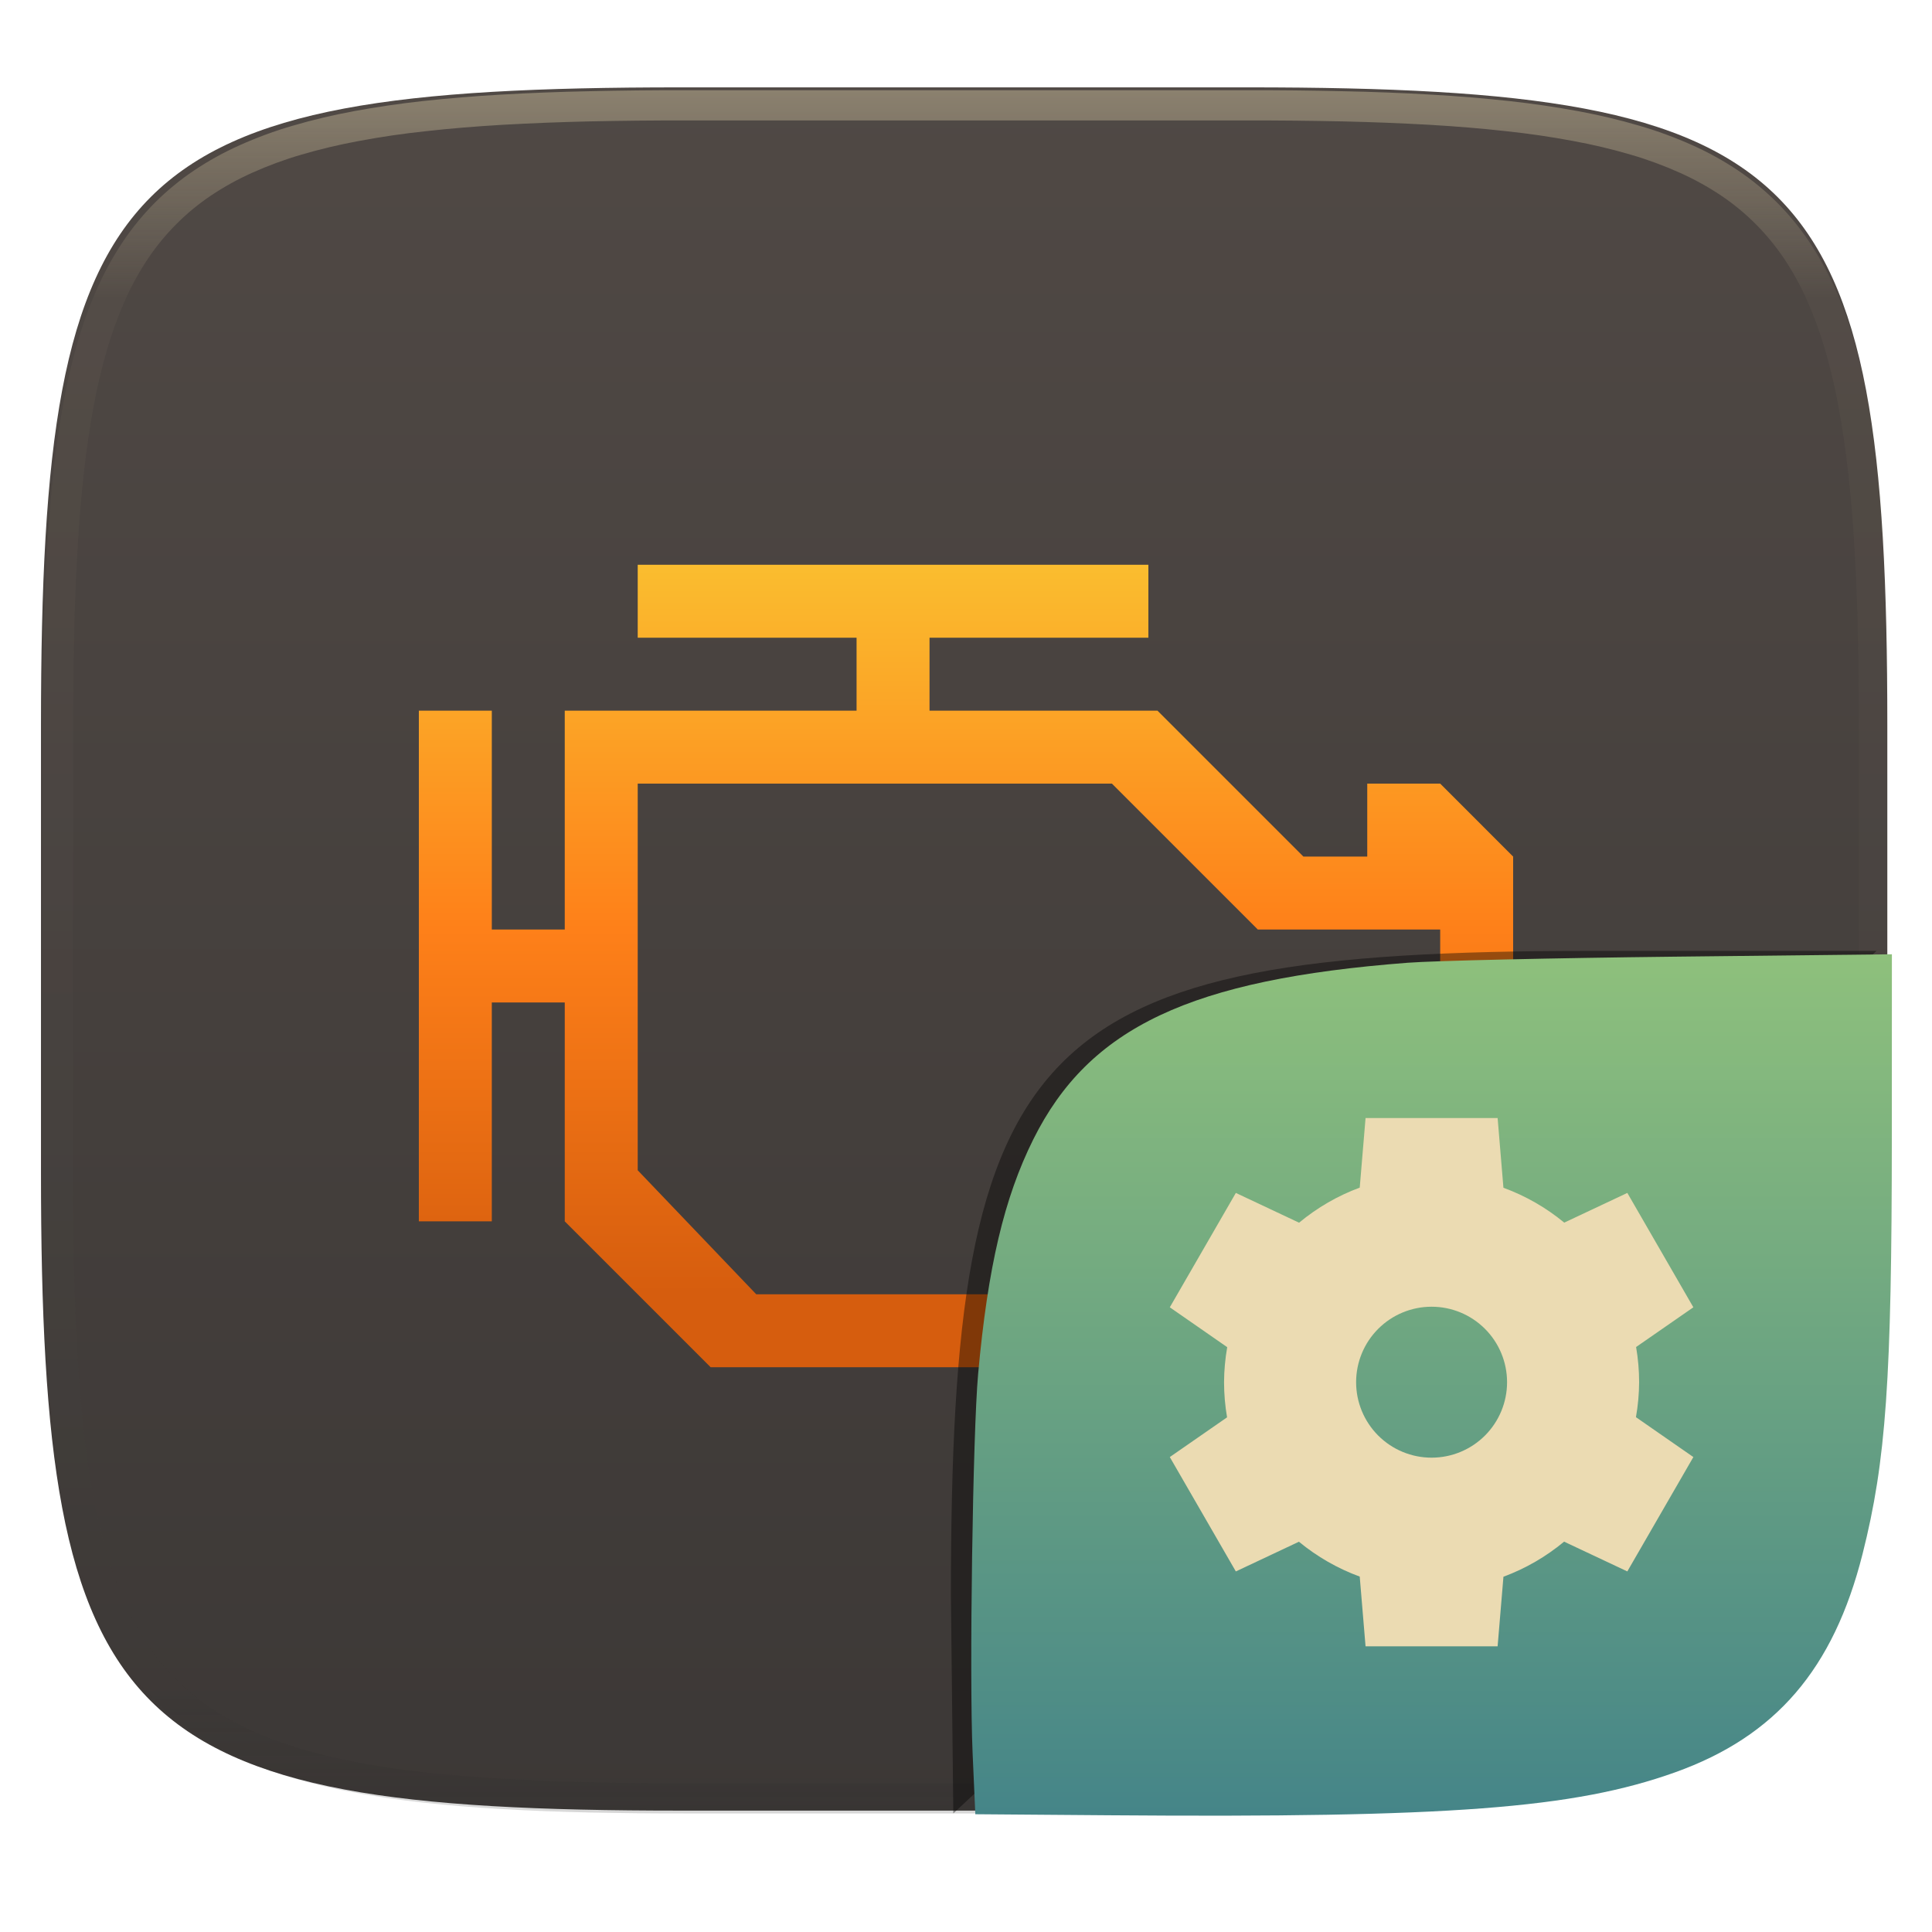
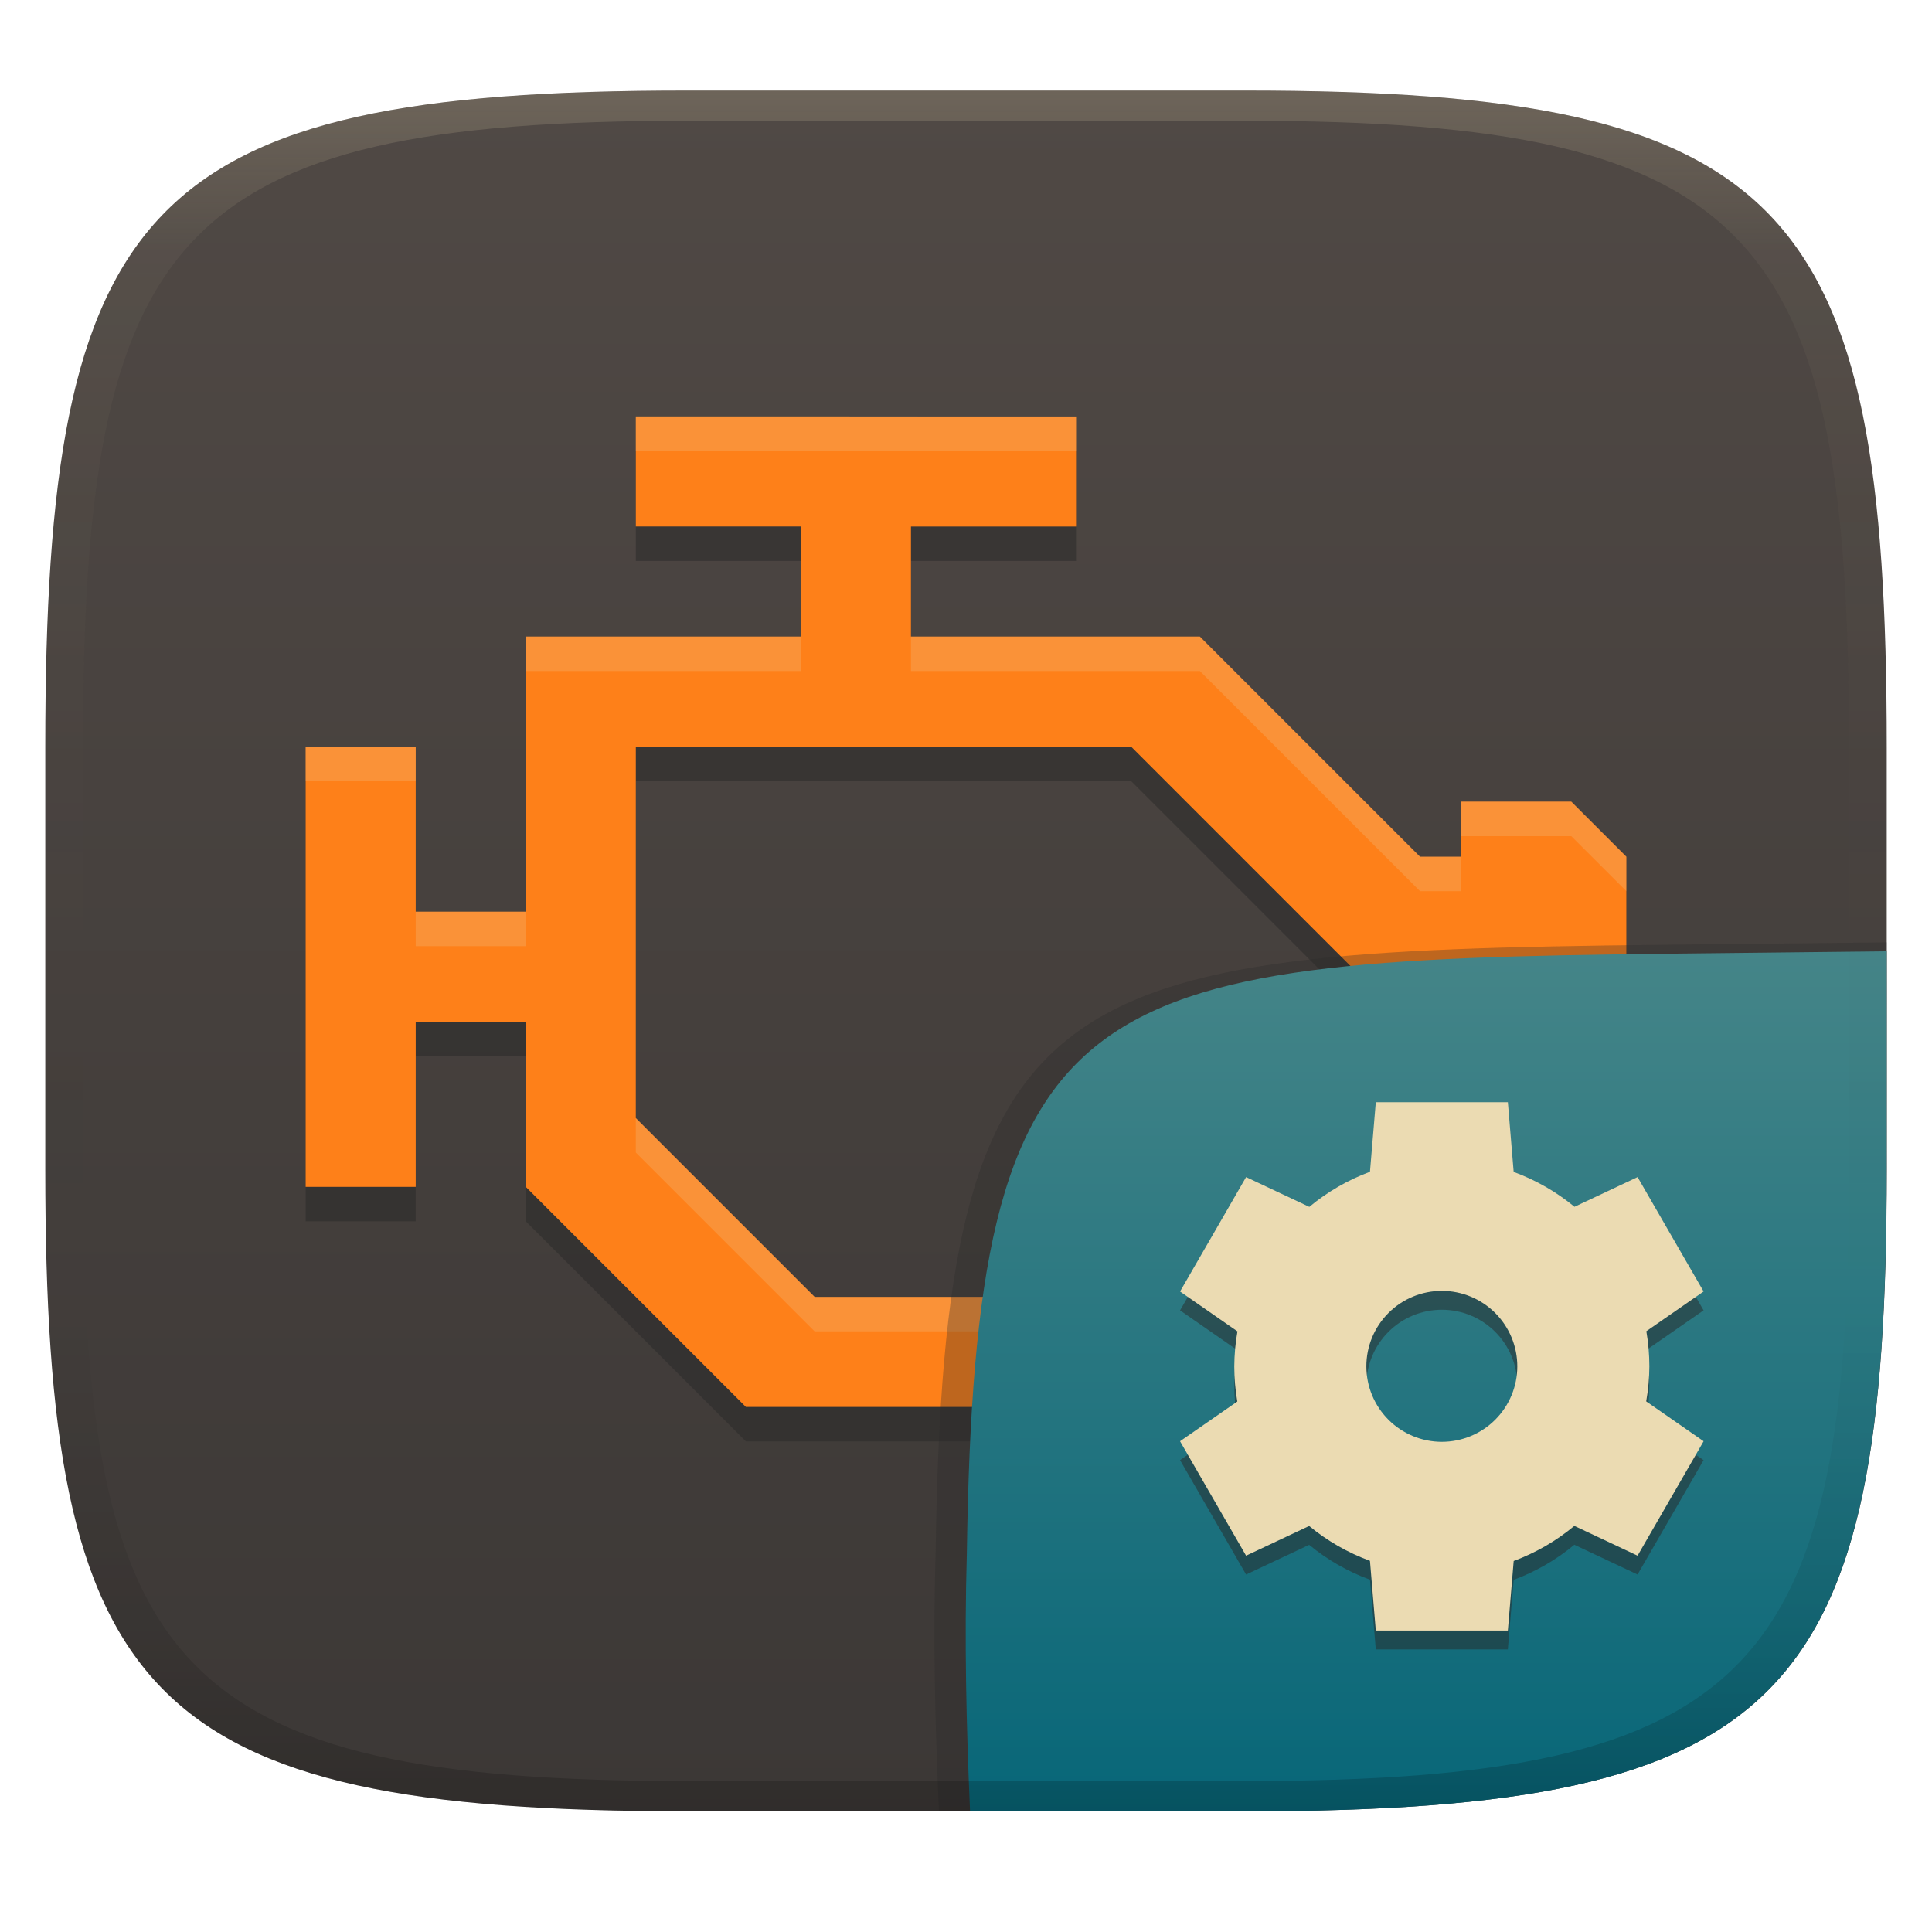
- <svg xmlns="http://www.w3.org/2000/svg" style="isolation:isolate" width="256" height="256" viewBox="0 0 256 256">
-   <g filter="url(#2rxtbW5QxBYMca1IdwFw7m1iBQQCMh45)">
-     <linearGradient id="_lgradient_14" x1="0" x2="0" y1="0" y2="1" gradientTransform="matrix(244.648,0,0,228.338,5.43,11.577)" gradientUnits="userSpaceOnUse">
-       <stop offset="0%" style="stop-color:#504945" />
-       <stop offset="100%" style="stop-color:#3c3836" />
+ <svg xmlns="http://www.w3.org/2000/svg" width="256" height="256" version="1.1">
+   <defs>
+     <linearGradient id="linearGradient31" x1=".5" x2=".5" y2="1" gradientTransform="matrix(244,0,0,228,5.986,12)" gradientUnits="userSpaceOnUse">
+       <stop stop-color="#ebdbb2" stop-opacity=".2" offset="0" />
+       <stop stop-color="#ebdbb2" stop-opacity=".05" offset=".1" />
+       <stop stop-opacity="0" offset=".704" />
+       <stop stop-opacity=".1" offset=".897" />
+       <stop stop-opacity=".2" offset="1" />
    </linearGradient>
-     <path fill="url(#_lgradient_14)" d="M 165.439 11.577 C 239.495 11.577 250.078 22.134 250.078 96.12 L 250.078 155.371 C 250.078 229.358 239.495 239.915 165.439 239.915 L 90.069 239.915 C 16.014 239.915 5.43 229.358 5.43 155.371 L 5.43 96.12 C 5.43 22.134 16.014 11.577 90.069 11.577 L 165.439 11.577 Z" />
+     <linearGradient id="linearGradient6" x1="140" x2="140" y1="12" y2="240" gradientUnits="userSpaceOnUse">
+       <stop stop-color="#504945" offset="0" />
+       <stop stop-color="#3c3836" offset="1" />
+     </linearGradient>
+     <linearGradient id="b-9-6" x1=".631" x2=".631" y1=".5" y2="1" gradientTransform="matrix(244,0,0,228,5.995,12)" gradientUnits="userSpaceOnUse">
+       <stop stop-color="#458588" offset="0" />
+       <stop stop-color="#076678" offset="1" />
+     </linearGradient>
+   </defs>
+   <path d="m165 12c72 0 85 15 85 87v56c0 70-13 85-85 85h-74c-72 0-85-15-85-85v-56c0-72 13-87 85-87z" fill="url(#linearGradient6)" style="isolation:isolate" />
+   <path d="m84.25 59.75v14.583h21.875v14.583h-36.458v36.458h-14.583v-21.875h-14.583v58.333h14.583v-21.875h14.583v21.875l29.167 29.167h65.625l14.583-14.583 14.583 0.117v7.178h14.583l7.292-7.292v-58.333l-7.292-7.292h-14.583v7.292h-5.469l-29.167-29.167h-38.281v-14.583h21.875v-14.583zm0 43.75h65.625l29.167 29.167h21.875v29.167h-29.167l-14.583 14.583h-49.219l-23.698-23.698z" fill="#282828" opacity=".5" stroke-width="7.292" />
+   <path d="m84.25 55.182v14.583h21.875v14.583h-36.458v36.458h-14.583v-21.875h-14.583v58.333h14.583v-21.875h14.583v21.875l29.167 29.167h65.625l14.583-14.583 14.583 0.117v7.178h14.583l7.292-7.292v-58.333l-7.292-7.292h-14.583v7.292h-5.469l-29.167-29.167h-38.281v-14.583h21.875v-14.583zm0 43.75h65.625l29.167 29.167h21.875v29.167h-29.167l-14.583 14.583h-49.219l-23.698-23.698z" fill="#fe8019" stroke-width="7.292" />
+   <path d="m84.25 55.181v4.568l58.334 2e-3v-4.566zm-14.582 29.166v4.568h36.457v-4.568zm51.041 0.004v4.566h38.279l29.168 29.168h5.469v-4.568h-5.469l-29.168-29.166zm-80.207 14.58v4.566h14.582v-4.566zm153.12 7.295v4.568h14.582l7.293 7.291v-4.568l-7.293-7.291zm-138.54 14.58v4.566h14.584v-4.566zm29.166 27.344v4.568l23.697 23.699h49.221l14.582-14.584h29.168v-4.568h-29.168l-14.582 14.584h-49.221z" fill="#ebdbb2" opacity=".2" />
+   <g transform="translate(0 .04969)" style="isolation:isolate">
+     <path d="m250 124.82-29.932 0.324c-81.008 0.875-94.966 4.45-96.093 80.376-0.344 11.488-0.078 22.956 0.442 34.434 2.1e-4 4e-3 37.418 4e-3 37.687 4e-3 74.443 0 87.884-15.156 87.884-85.882z" fill="#282828" opacity=".3" stroke-width="1.022" style="isolation:isolate" />
+     <path d="m250 126-28.95 0.32c-78.35 0.867-91.85 4.404-92.94 79.55-0.332 11.37-0.076 22.72 0.428 34.08 1.9e-4 4e-3 36.19 4e-3 36.45 4e-3 72 0 85-15 85-85z" fill="url(#b-9-6)" style="isolation:isolate" />
+     <path d="m182.3 148.5-0.772 9.219c-2.923 1.082-5.64 2.654-8.036 4.648l-8.379-3.945-8.75 15.16 7.607 5.283c-0.271 1.532-0.411 3.083-0.42 4.639 1e-3 1.561 0.135 3.119 0.4 4.658l-7.588 5.263 8.75 15.16 8.359-3.936c2.405 1.986 5.129 3.547 8.057 4.619l0.771 9.238h17.5l0.772-9.218c2.923-1.083 5.64-2.655 8.037-4.649l8.378 3.945 8.75-15.16-7.607-5.283c0.271-1.532 0.411-3.083 0.42-4.639-1e-3 -1.561-0.135-3.119-0.4-4.658l7.587-5.263-8.749-15.16-8.359 3.936c-2.405-1.986-5.13-3.548-8.059-4.62l-0.77-9.24h-17.5zm8.75 25c2.652-1e-3 5.196 1.053 7.072 2.929 1.875 1.875 2.929 4.419 2.929 7.072 0 2.652-1.054 5.196-2.929 7.072-1.876 1.875-4.42 2.929-7.072 2.929-2.653 0-5.197-1.054-7.072-2.929-1.876-1.876-2.929-4.42-2.929-7.072 0-2.653 1.053-5.197 2.929-7.072 1.875-1.876 4.419-2.93 7.072-2.929z" fill="#282828" opacity=".5" style="isolation:isolate" />
+     <path d="m182.3 146-0.772 9.219c-2.923 1.082-5.64 2.654-8.036 4.648l-8.379-3.945-8.75 15.16 7.607 5.283c-0.271 1.532-0.411 3.083-0.42 4.639 1e-3 1.561 0.135 3.119 0.4 4.658l-7.588 5.263 8.75 15.16 8.359-3.936c2.405 1.986 5.129 3.547 8.057 4.619l0.771 9.238h17.5l0.772-9.218c2.923-1.083 5.64-2.655 8.037-4.649l8.378 3.945 8.75-15.16-7.607-5.283c0.271-1.532 0.411-3.083 0.42-4.639-1e-3 -1.561-0.135-3.119-0.4-4.658l7.587-5.263-8.749-15.16-8.359 3.936c-2.405-1.986-5.13-3.548-8.059-4.62l-0.77-9.24h-17.5zm8.75 25c2.652-1e-3 5.196 1.053 7.072 2.929 1.875 1.875 2.929 4.419 2.929 7.072 0 2.652-1.054 5.196-2.929 7.072-1.876 1.875-4.42 2.929-7.072 2.929-2.653 0-5.197-1.054-7.072-2.929-1.876-1.876-2.929-4.42-2.929-7.072 0-2.653 1.053-5.197 2.929-7.072 1.875-1.876 4.419-2.93 7.072-2.929z" fill="#ebdbb2" style="isolation:isolate" />
  </g>
-   <g opacity=".4">
-     <linearGradient id="_lgradient_15" x1=".517" x2=".517" y1="0" y2="1" gradientTransform="matrix(244.65,0,0,228.34,5.68,11.95)" gradientUnits="userSpaceOnUse">
-       <stop offset="0%" style="stop-color:#ebdbb2" />
-       <stop offset="12.5%" stop-opacity=".098" style="stop-color:#ebdbb2" />
-       <stop offset="92.5%" stop-opacity=".098" style="stop-color:#282828" />
-       <stop offset="100%" stop-opacity=".498" style="stop-color:#282828" />
-     </linearGradient>
-     <path fill="url(#_lgradient_15)" fill-rule="evenodd" d="M 165.068 11.951 C 169.396 11.941 173.724 11.991 178.052 12.089 C 181.927 12.167 185.803 12.315 189.678 12.541 C 193.131 12.737 196.583 13.022 200.026 13.395 C 203.085 13.73 206.144 14.181 209.174 14.741 C 211.889 15.243 214.574 15.881 217.22 16.657 C 219.62 17.355 221.971 18.219 224.243 19.241 C 226.358 20.184 228.384 21.304 230.302 22.591 C 232.142 23.829 233.863 25.244 235.437 26.806 C 237.001 28.378 238.417 30.088 239.656 31.925 C 240.945 33.841 242.066 35.865 243.02 37.967 C 244.043 40.247 244.909 42.585 245.617 44.972 C 246.394 47.615 247.034 50.297 247.535 53.009 C 248.096 56.035 248.548 59.081 248.883 62.136 C 249.257 65.575 249.542 69.014 249.739 72.462 C 249.965 76.323 250.112 80.194 250.201 84.055 C 250.289 88.378 250.339 92.701 250.329 97.014 L 250.329 155.226 C 250.339 159.549 250.289 163.862 250.201 168.185 C 250.112 172.056 249.965 175.917 249.739 179.778 C 249.542 183.226 249.257 186.675 248.883 190.104 C 248.548 193.159 248.096 196.215 247.535 199.241 C 247.034 201.943 246.394 204.625 245.617 207.268 C 244.909 209.655 244.043 212.003 243.02 214.273 C 242.066 216.385 240.945 218.399 239.656 220.315 C 238.417 222.152 237.001 223.872 235.437 225.434 C 233.863 226.996 232.142 228.411 230.302 229.649 C 228.384 230.936 226.358 232.056 224.243 232.999 C 221.971 234.021 219.62 234.885 217.22 235.593 C 214.574 236.369 211.889 237.007 209.174 237.499 C 206.144 238.068 203.085 238.51 200.026 238.845 C 196.583 239.218 193.131 239.503 189.678 239.699 C 185.803 239.925 181.927 240.073 178.052 240.161 C 173.724 240.249 169.396 240.299 165.068 240.289 L 90.942 240.289 C 86.614 240.299 82.286 240.249 77.958 240.161 C 74.083 240.073 70.207 239.925 66.332 239.699 C 62.879 239.503 59.427 239.218 55.984 238.845 C 52.925 238.51 49.866 238.068 46.836 237.499 C 44.121 237.007 41.436 236.369 38.79 235.593 C 36.39 234.885 34.039 234.021 31.767 232.999 C 29.652 232.056 27.626 230.936 25.708 229.649 C 23.868 228.411 22.147 226.996 20.573 225.434 C 19.009 223.872 17.593 222.152 16.354 220.315 C 15.065 218.399 13.944 216.385 12.99 214.273 C 11.967 212.003 11.101 209.655 10.393 207.268 C 9.616 204.625 8.976 201.943 8.475 199.241 C 7.914 196.215 7.462 193.159 7.127 190.104 C 6.753 186.675 6.468 183.226 6.271 179.778 C 6.045 175.917 5.898 172.056 5.809 168.185 C 5.721 163.862 5.671 159.549 5.681 155.226 L 5.681 97.014 C 5.671 92.701 5.721 88.378 5.809 84.055 C 5.898 80.194 6.045 76.323 6.271 72.462 C 6.468 69.014 6.753 65.575 7.127 62.136 C 7.462 59.081 7.914 56.035 8.475 53.009 C 8.976 50.297 9.616 47.615 10.393 44.972 C 11.101 42.585 11.967 40.247 12.99 37.967 C 13.944 35.865 15.065 33.841 16.354 31.925 C 17.593 30.088 19.009 28.378 20.573 26.806 C 22.147 25.244 23.868 23.829 25.708 22.591 C 27.626 21.304 29.652 20.184 31.767 19.241 C 34.039 18.219 36.39 17.355 38.79 16.657 C 41.436 15.881 44.121 15.243 46.836 14.741 C 49.866 14.181 52.925 13.73 55.984 13.395 C 59.427 13.022 62.879 12.737 66.332 12.541 C 70.207 12.315 74.083 12.167 77.958 12.089 C 82.286 11.991 86.614 11.941 90.942 11.951 L 165.068 11.951 Z M 165.078 15.96 C 169.376 15.95 173.675 15.999 177.973 16.087 C 181.8 16.176 185.626 16.323 189.452 16.539 C 192.836 16.736 196.219 17.011 199.583 17.384 C 202.554 17.699 205.515 18.131 208.446 18.681 C 211.023 19.153 213.58 19.762 216.099 20.499 C 218.322 21.147 220.495 21.953 222.6 22.896 C 224.509 23.751 226.338 24.763 228.069 25.922 C 229.692 27.013 231.207 28.26 232.594 29.646 C 233.981 31.031 235.23 32.544 236.332 34.165 C 237.492 35.894 238.506 37.712 239.361 39.608 C 240.306 41.72 241.112 43.892 241.761 46.102 C 242.509 48.617 243.109 51.162 243.591 53.736 C 244.132 56.664 244.565 59.611 244.889 62.578 C 245.263 65.938 245.539 69.308 245.735 72.688 C 245.952 76.51 246.109 80.322 246.188 84.144 C 246.276 88.437 246.325 92.721 246.325 97.014 C 246.325 97.014 246.325 97.014 246.325 97.014 L 246.325 155.226 C 246.325 155.226 246.325 155.226 246.325 155.226 C 246.325 159.519 246.276 163.803 246.188 168.096 C 246.109 171.918 245.952 175.74 245.735 179.552 C 245.539 182.932 245.263 186.302 244.889 189.672 C 244.565 192.629 244.132 195.576 243.591 198.504 C 243.109 201.078 242.509 203.623 241.761 206.138 C 241.112 208.358 240.306 210.52 239.361 212.632 C 238.506 214.528 237.492 216.356 236.332 218.075 C 235.23 219.706 233.981 221.219 232.594 222.604 C 231.207 223.98 229.692 225.227 228.069 226.318 C 226.338 227.477 224.509 228.489 222.6 229.344 C 220.495 230.297 218.322 231.093 216.099 231.741 C 213.58 232.478 211.023 233.087 208.446 233.559 C 205.515 234.109 202.554 234.541 199.583 234.865 C 196.219 235.229 192.836 235.514 189.452 235.701 C 185.626 235.917 181.8 236.074 177.973 236.153 C 173.675 236.251 169.376 236.29 165.078 236.29 C 165.078 236.29 165.078 236.29 165.068 236.29 L 90.942 236.29 C 90.932 236.29 90.932 236.29 90.932 236.29 C 86.634 236.29 82.335 236.251 78.037 236.153 C 74.21 236.074 70.384 235.917 66.558 235.701 C 63.174 235.514 59.791 235.229 56.427 234.865 C 53.456 234.541 50.495 234.109 47.564 233.559 C 44.987 233.087 42.43 232.478 39.911 231.741 C 37.688 231.093 35.515 230.297 33.41 229.344 C 31.501 228.489 29.672 227.477 27.941 226.318 C 26.318 225.227 24.803 223.98 23.416 222.604 C 22.029 221.219 20.78 219.706 19.678 218.075 C 18.518 216.356 17.504 214.528 16.649 212.632 C 15.704 210.52 14.898 208.358 14.249 206.138 C 13.501 203.623 12.901 201.078 12.419 198.504 C 11.878 195.576 11.445 192.629 11.121 189.672 C 10.747 186.302 10.472 182.932 10.275 179.552 C 10.058 175.74 9.901 171.918 9.822 168.096 C 9.734 163.803 9.685 159.519 9.685 155.226 C 9.685 155.226 9.685 155.226 9.685 155.226 L 9.685 97.014 C 9.685 97.014 9.685 97.014 9.685 97.014 C 9.685 92.721 9.734 88.437 9.822 84.144 C 9.901 80.322 10.058 76.51 10.275 72.688 C 10.472 69.308 10.747 65.938 11.121 62.578 C 11.445 59.611 11.878 56.664 12.419 53.736 C 12.901 51.162 13.501 48.617 14.249 46.102 C 14.898 43.892 15.704 41.72 16.649 39.608 C 17.504 37.712 18.518 35.894 19.678 34.165 C 20.78 32.544 22.029 31.031 23.416 29.646 C 24.803 28.26 26.318 27.013 27.941 25.922 C 29.672 24.763 31.501 23.751 33.41 22.896 C 35.515 21.953 37.688 21.147 39.911 20.499 C 42.43 19.762 44.987 19.153 47.564 18.681 C 50.495 18.131 53.456 17.699 56.427 17.384 C 59.791 17.011 63.174 16.736 66.558 16.539 C 70.384 16.323 74.21 16.176 78.037 16.087 C 82.335 15.999 86.634 15.95 90.932 15.96 C 90.932 15.96 90.932 15.96 90.942 15.96 L 165.068 15.96 C 165.078 15.96 165.078 15.96 165.078 15.96 Z" />
-   </g>
-   <linearGradient id="_lgradient_16" x1="0" x2="0" y1="0" y2=".907" gradientTransform="matrix(145,0,0,106.334,55.5,74.833)" gradientUnits="userSpaceOnUse">
-     <stop offset="0%" style="stop-color:#fabd2f" />
-     <stop offset="50%" style="stop-color:#fe8019" />
-     <stop offset="100%" style="stop-color:#d65d0e" />
-   </linearGradient>
-   <path fill="url(#_lgradient_16)" d="M 84.5 74.833 L 84.5 84.5 L 113.5 84.5 L 113.5 94.167 L 74.833 94.167 L 74.833 123.167 L 65.167 123.167 L 65.167 94.167 L 55.5 94.167 L 55.5 161.833 L 65.167 161.833 L 65.167 132.833 L 74.833 132.833 L 74.833 161.833 L 94.167 181.167 L 157 181.167 L 166.667 171.5 L 181.167 171.5 L 181.167 181.167 L 190.833 181.167 L 200.5 171.502 L 200.5 113.502 L 190.833 103.833 L 181.167 103.833 L 181.167 113.5 L 172.708 113.502 L 153.375 94.169 L 123.167 94.169 L 123.167 84.502 L 152.167 84.5 L 152.167 74.833 L 84.5 74.833 Z M 84.5 103.833 L 147.333 103.833 L 166.667 123.167 L 190.833 123.167 L 190.833 161.833 L 161.833 161.833 L 152.167 171.5 L 100.208 171.5 L 84.5 155.067 L 84.5 103.833 Z" />
-   <g opacity=".4" filter="url(#Csbf9vCKv5rr7WIi9d2gATyDJu2toarg)">
-     <path d="M 126.32 240.288 L 126 211.494 C 126 137.507 136.584 126 210.639 126 L 248.648 126" />
-   </g>
-   <linearGradient id="_lgradient_17" x1=".5" x2=".5" y1="0" y2="1" gradientTransform="matrix(121.985,0,0,114.142,128.7,126.446)" gradientUnits="userSpaceOnUse">
-     <stop offset="0%" style="stop-color:#8ec07c" />
-     <stop offset="100%" style="stop-color:#458588" />
-   </linearGradient>
-   <path fill="url(#_lgradient_17)" d="M 146.981 240.533 L 129.235 240.395 L 128.875 232.289 C 128.427 222.201 128.898 189.86 129.607 182.052 C 130.892 167.904 133.047 158.74 136.92 150.966 C 144.316 136.118 157.752 129.78 186.519 127.57 C 189.982 127.304 205.835 126.942 221.75 126.766 L 250.685 126.446 L 250.678 150.617 C 250.668 182.808 249.912 193.582 246.801 205.9 C 242.946 221.166 235.296 230.076 221.947 234.847 C 208.546 239.636 192.096 240.884 146.982 240.533 L 146.981 240.533 Z" />
-   <g>
-     <path fill="#ebdbb2" d="M 180.943 148.147 L 180.171 157.366 C 177.248 158.448 174.531 160.02 172.135 162.014 L 163.756 158.069 L 155.006 173.224 L 162.613 178.507 C 162.342 180.039 162.202 181.59 162.193 183.146 C 162.194 184.707 162.328 186.265 162.593 187.804 L 155.005 193.067 L 163.755 208.223 L 172.114 204.287 C 174.519 206.272 177.243 207.834 180.171 208.906 L 180.942 218.144 L 198.442 218.144 L 199.214 208.925 C 202.137 207.843 204.854 206.271 207.251 204.277 L 215.629 208.222 L 224.379 193.067 L 216.772 187.784 C 217.043 186.252 217.183 184.701 217.192 183.145 C 217.191 181.584 217.057 180.026 216.792 178.487 L 224.379 173.224 L 215.63 158.068 L 207.271 162.004 C 204.866 160.018 202.141 158.456 199.212 157.384 L 198.442 148.144 L 180.943 148.144 L 180.943 148.147 Z M 189.693 173.147 C 192.345 173.146 194.889 174.2 196.765 176.076 C 198.64 177.951 199.694 180.495 199.694 183.148 C 199.694 185.8 198.64 188.344 196.765 190.22 C 194.889 192.095 192.345 193.149 189.693 193.148 C 187.04 193.149 184.496 192.095 182.621 190.22 C 180.745 188.344 179.692 185.8 179.692 183.148 C 179.692 180.495 180.745 177.951 182.621 176.076 C 184.496 174.2 187.04 173.146 189.693 173.147 L 189.693 173.147 Z" />
-   </g>
+   <path d="m91 12c-72 0-85 15-85 87v56c0 70 13 85 85 85h74c72 0 85-15 85-85v-56c0-72-13-87-85-87zm0 4h74c68 0 80 15 80 83v56c0 66-12 81-80 81h-74c-68 0-80-15-80-81v-56c0-68 12-83 80-83z" fill="url(#linearGradient31)" style="isolation:isolate" />
</svg>
